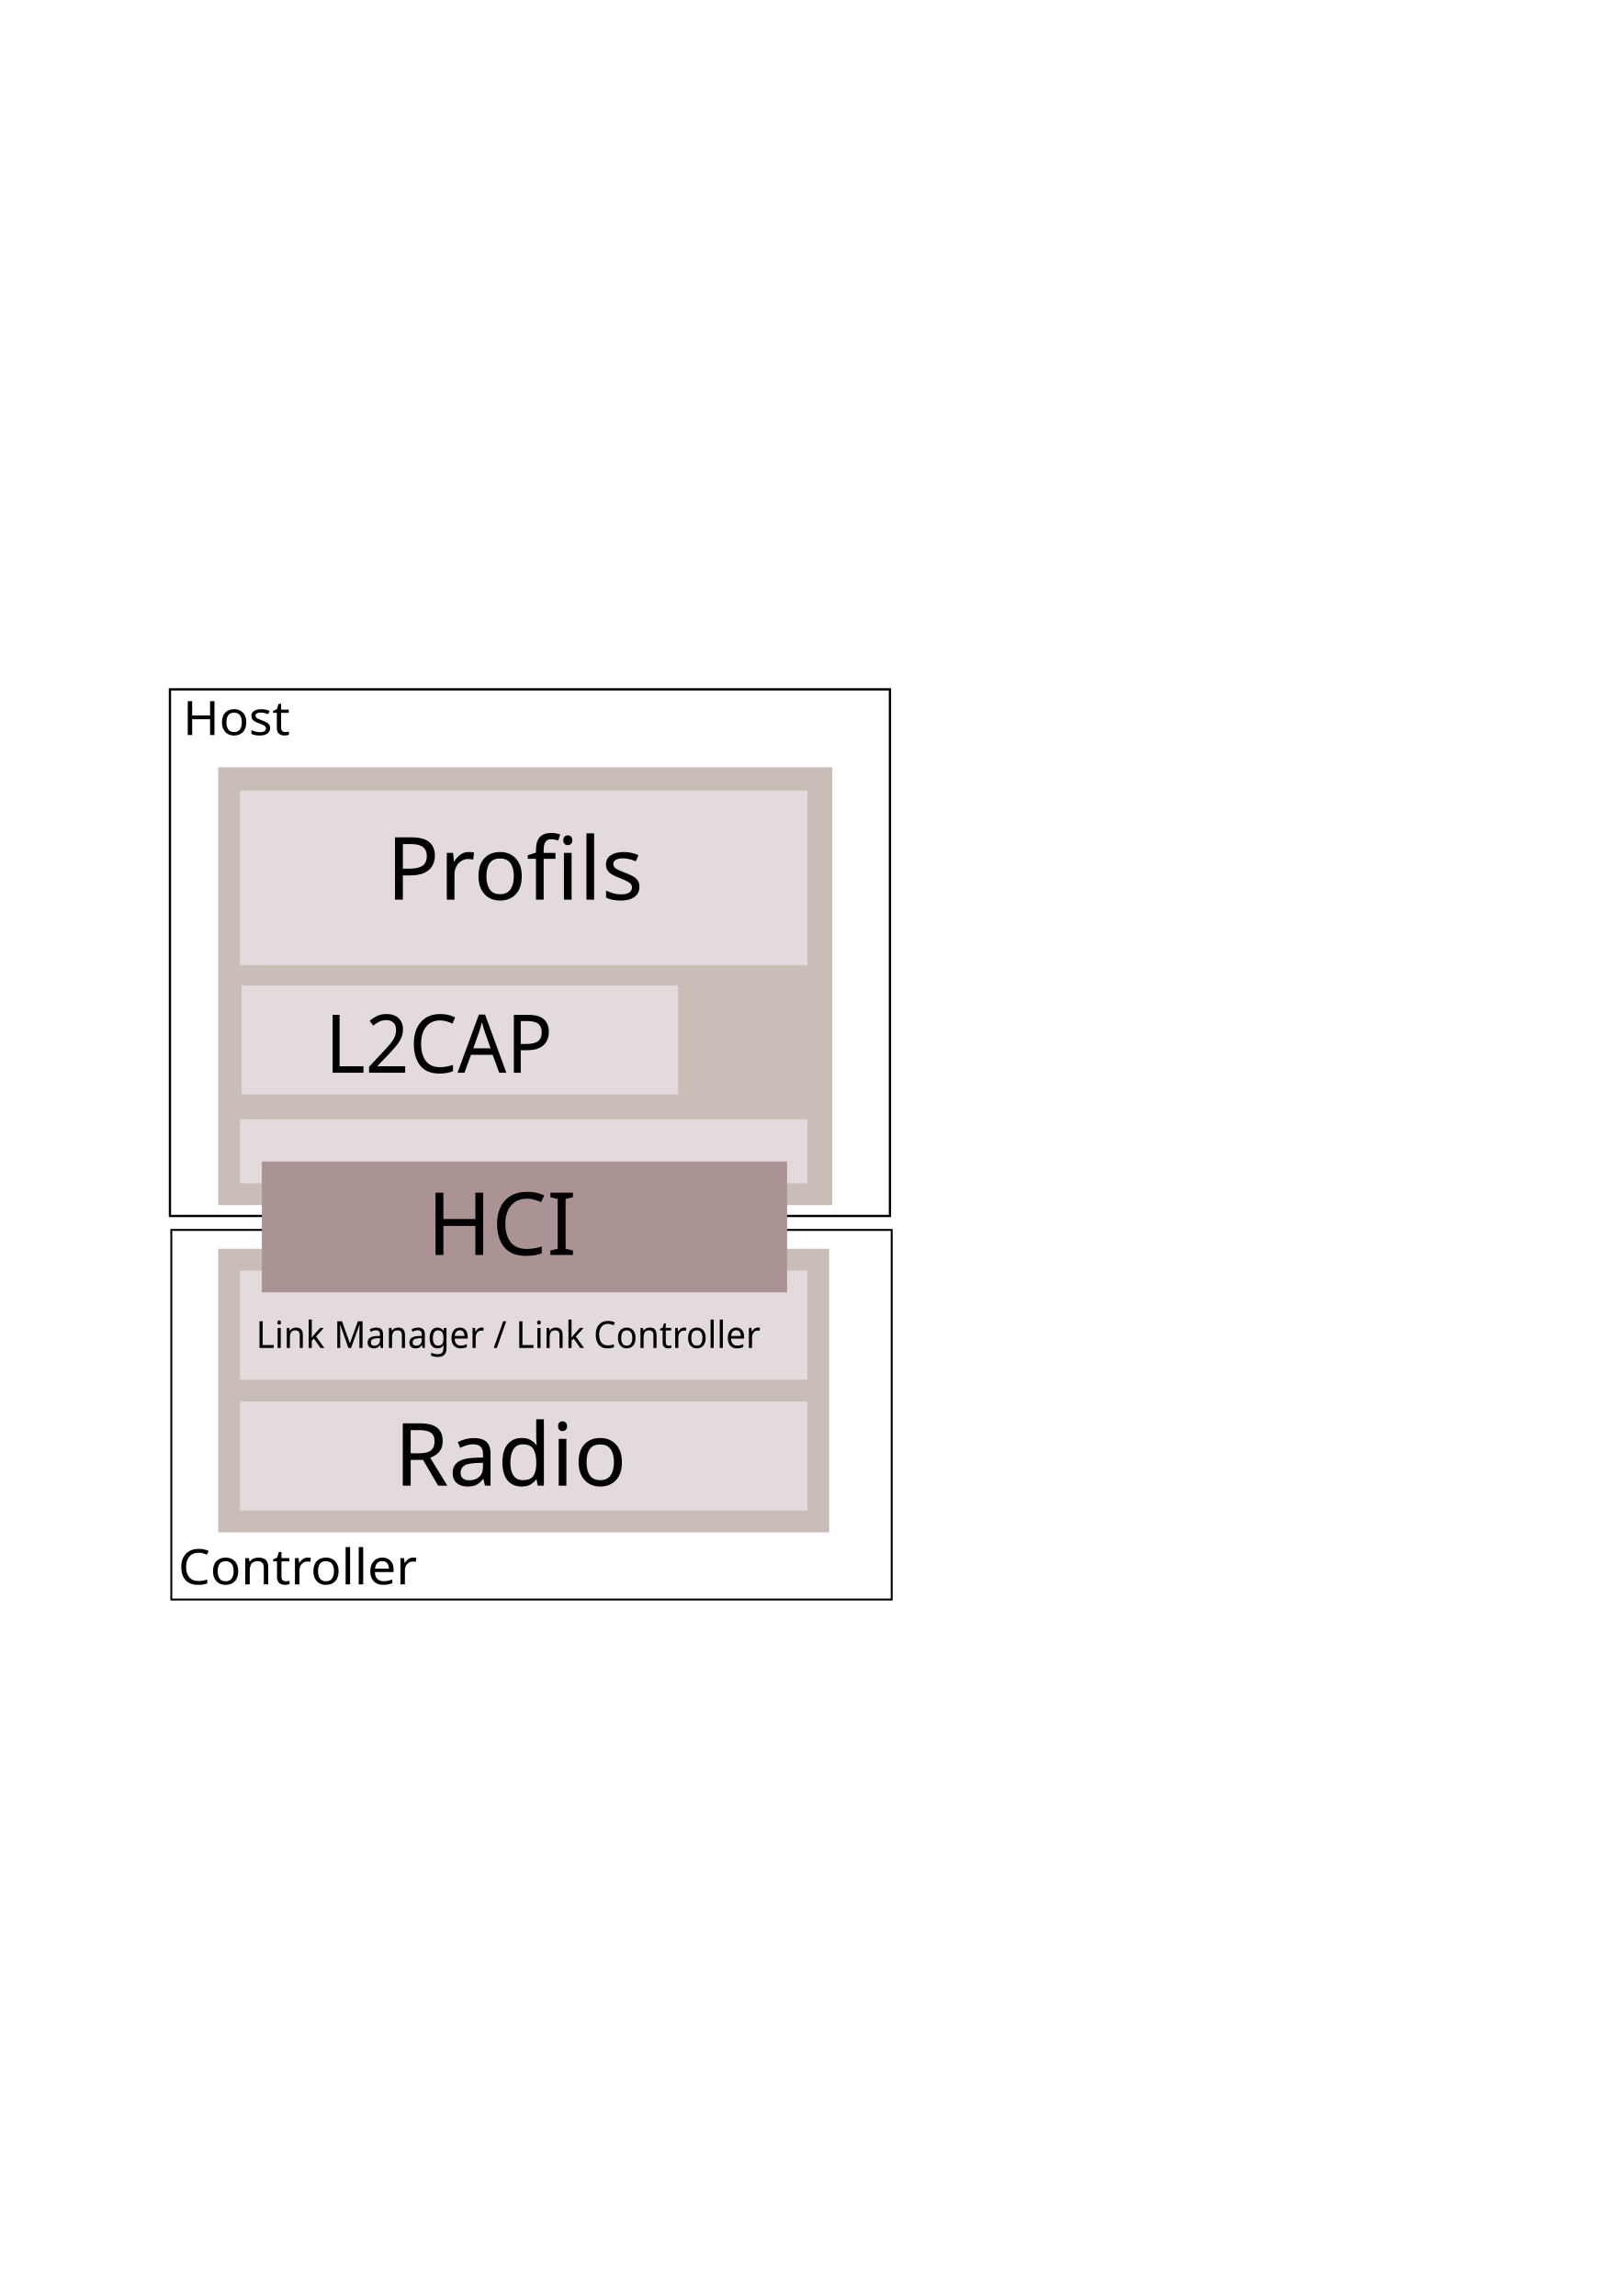
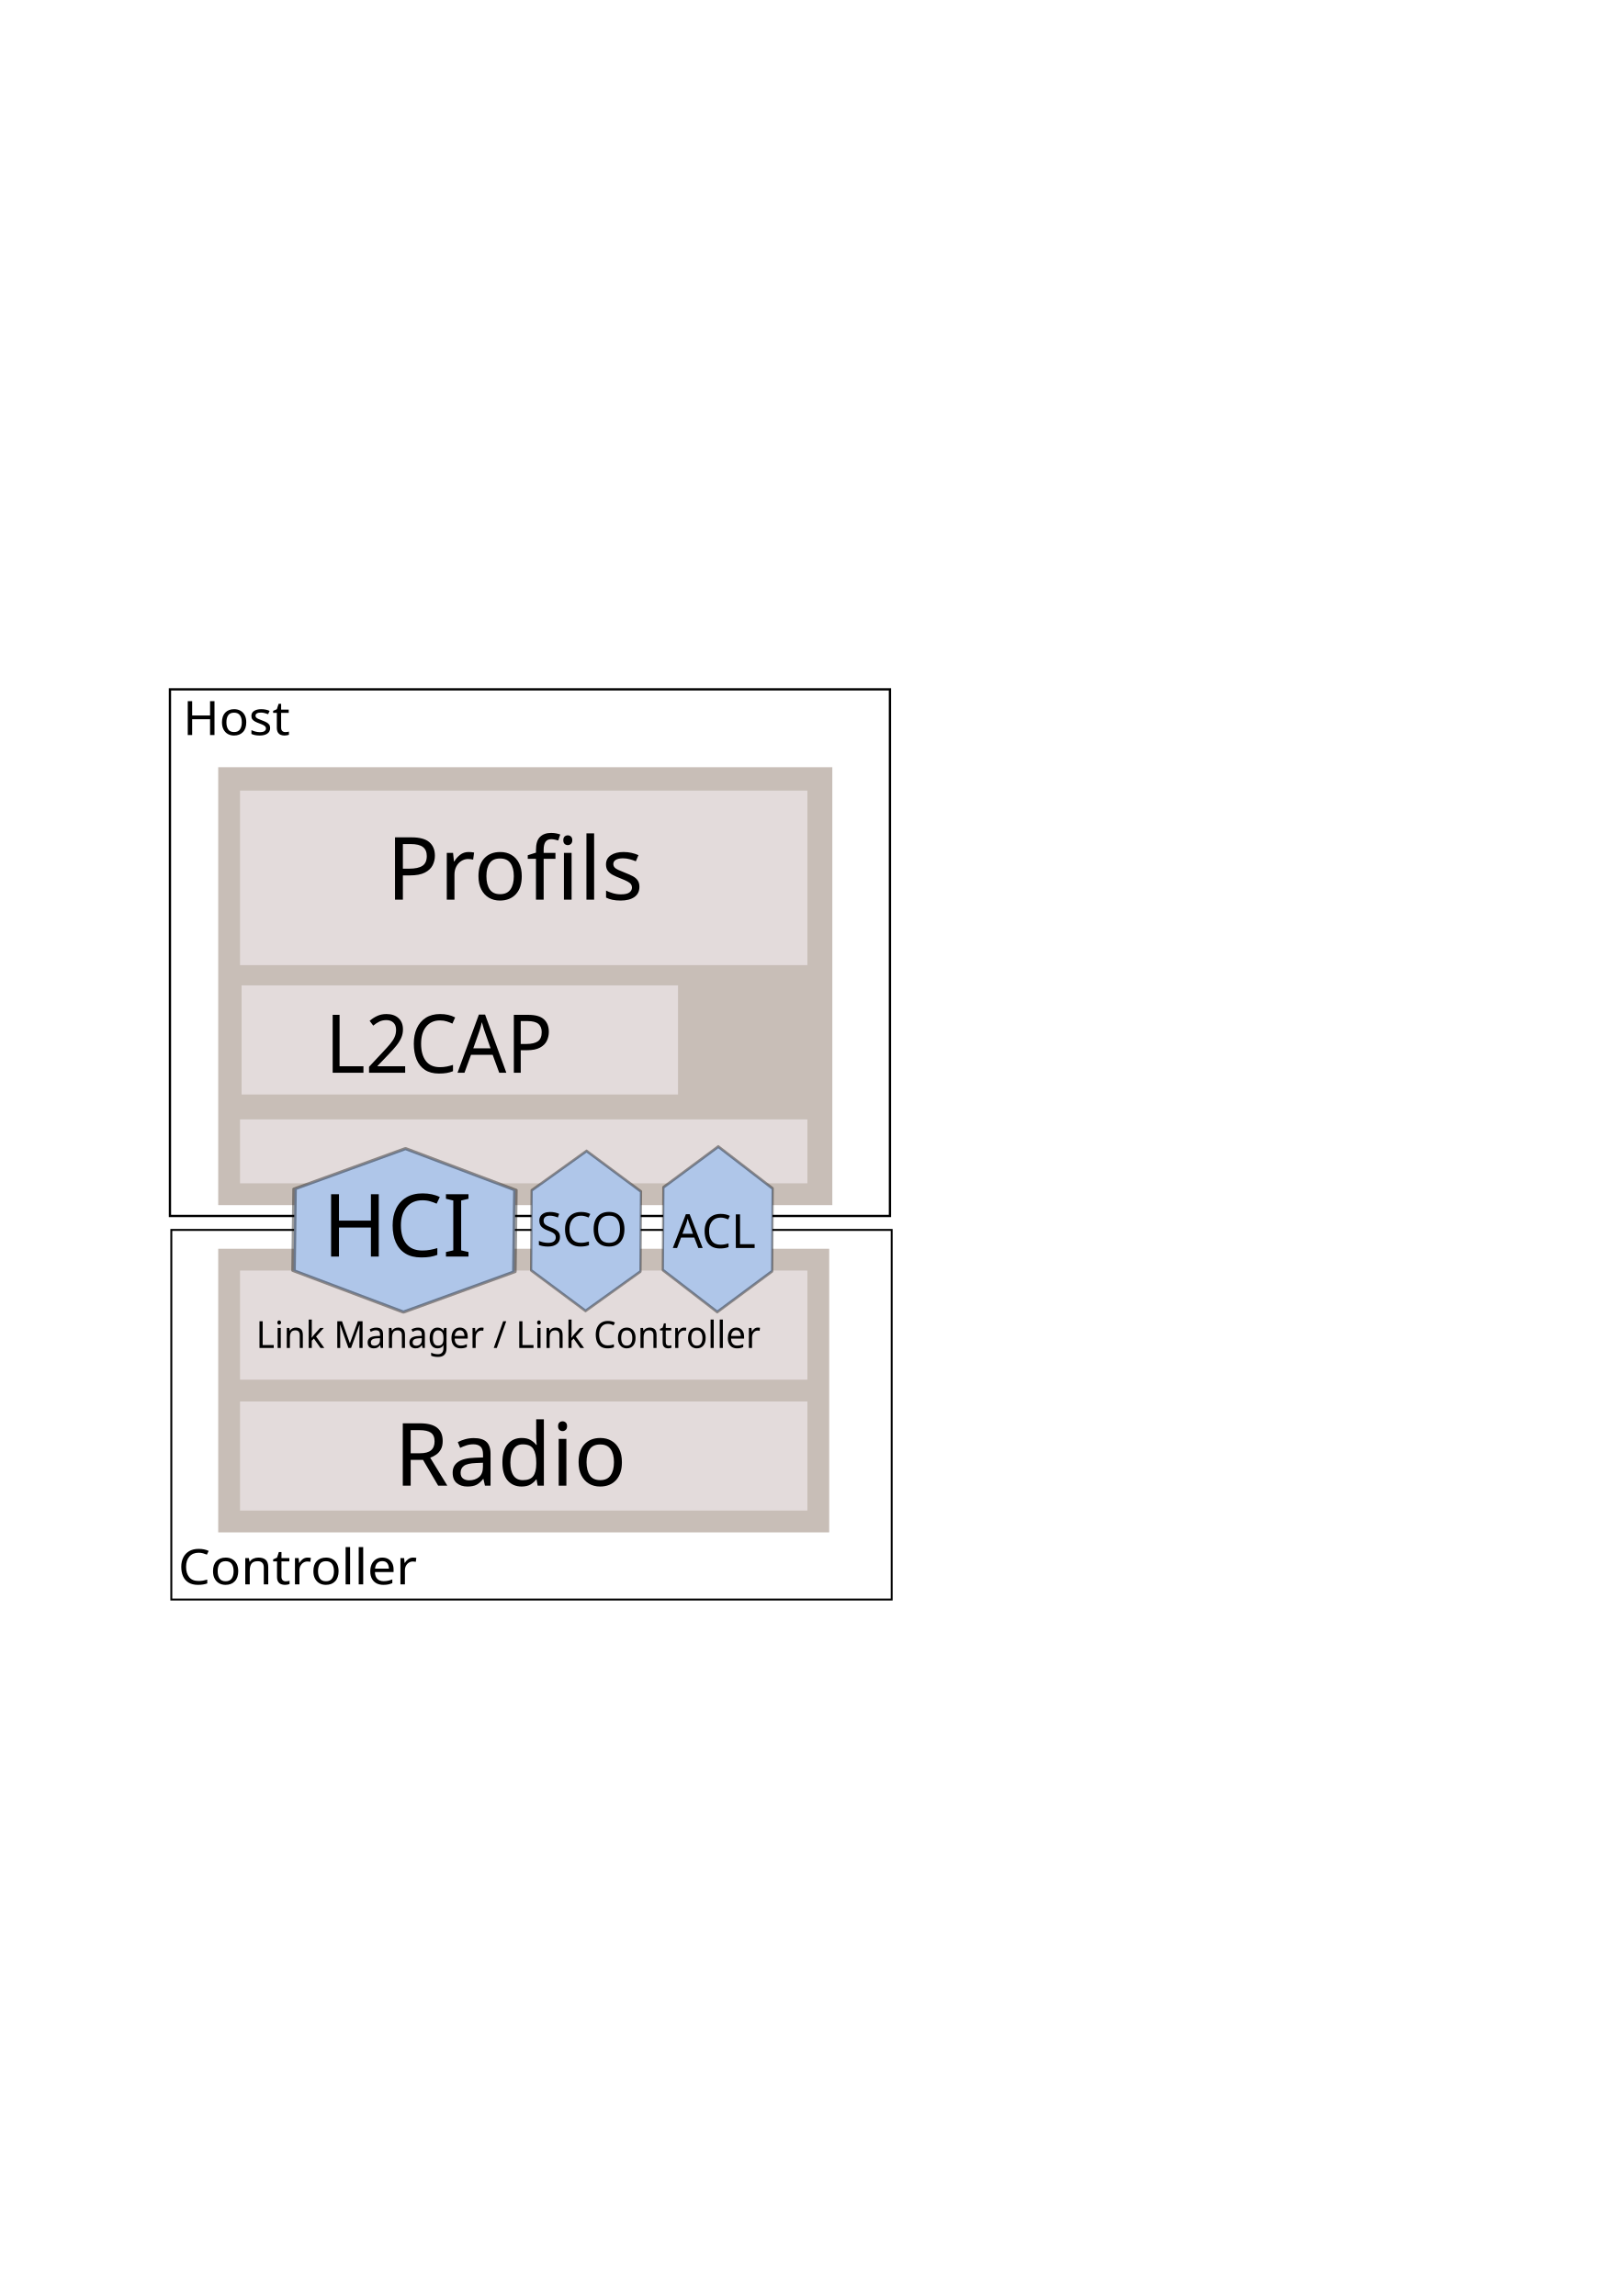
<svg xmlns="http://www.w3.org/2000/svg" width="210mm" height="297mm" viewBox="0 0 744.094 1052.362" id="svg2" version="1.1">
  <defs id="defs4" />
  <g id="layer1">
    <rect style="fill:#c8beb7" id="rect3340" width="280" height="130" x="100" y="572.362" />
    <rect style="fill:#c8beb7" id="rect3342" width="281.429" height="200.714" x="100" y="351.648" />
    <rect style="fill:#e3dbdb" id="rect3346" width="260" height="29.286" x="110" y="513.076" />
    <rect style="fill:none;fill-opacity:1;stroke:#000000;stroke-width:1.047;stroke-opacity:1" id="rect3395" width="329.953" height="241.381" x="77.881" y="315.957" />
    <rect style="fill:#e3dbdb" id="rect3348" width="200" height="50" x="110.714" y="451.648" />
    <rect style="fill:#e3dbdb" id="rect3350" width="260" height="50" x="110" y="582.362" />
    <rect style="fill:none;fill-opacity:1;stroke:#000000;stroke-width:0.878;stroke-opacity:1" id="rect3395-0" width="330.122" height="169.408" x="78.51" y="563.73" />
-     <rect style="fill:#ac9393" id="rect3344" width="240.714" height="60" x="120" y="532.362" />
    <rect style="fill:#e3dbdb" id="rect3352" width="260" height="50" x="110" y="642.362" />
-     <text xml:space="preserve" style="font-style:normal;font-weight:normal;font-size:40px;line-height:125%;font-family:sans-serif;letter-spacing:0px;word-spacing:0px;fill:#000000;fill-opacity:1;stroke:none;stroke-width:1px;stroke-linecap:butt;stroke-linejoin:miter;stroke-opacity:1" x="195.714" y="575.219" id="text3354">
-       <tspan id="tspan3356" x="195.714" y="575.219">HCI</tspan>
+     <path style="fill:#afc6e9;fill-opacity:1;stroke:#000000;stroke-width:1;stroke-linejoin:round;stroke-miterlimit:4;stroke-dasharray:none;stroke-opacity:0.392" id="path3436" d="m 203.571,575.934 -24.515,13.889 -24.286,-14.286 0.229,-28.175 24.515,-13.889 24.286,14.286 z" transform="matrix(2.073627,0,0,1.330034,-186.4145,-183.0899)" />
+     <text xml:space="preserve" style="font-style:normal;font-weight:normal;font-size:40px;line-height:125%;font-family:sans-serif;letter-spacing:0px;word-spacing:0px;fill:#000000;fill-opacity:1;stroke:none;stroke-width:1px;stroke-linecap:butt;stroke-linejoin:miter;stroke-opacity:1" x="147.857" y="575.934" id="text3354">
+       <tspan id="tspan3356" x="147.857" y="575.934">HCI</tspan>
    </text>
    <text xml:space="preserve" style="font-style:normal;font-weight:normal;font-size:36.107px;line-height:125%;font-family:sans-serif;letter-spacing:0px;word-spacing:0px;fill:#000000;fill-opacity:1;stroke:none;stroke-width:1px;stroke-linecap:butt;stroke-linejoin:miter;stroke-opacity:1" x="153.431" y="477.664" id="text3358" transform="scale(0.971478,1.029359)">
      <tspan id="tspan3360" x="153.431" y="477.664">L2CAP</tspan>
    </text>
    <rect style="fill:#e3dbdb" id="rect3362" width="260" height="80" x="110" y="362.362" />
    <text xml:space="preserve" style="font-style:normal;font-weight:normal;font-size:40px;line-height:125%;font-family:sans-serif;letter-spacing:0px;word-spacing:0px;fill:#000000;fill-opacity:1;stroke:none;stroke-width:1px;stroke-linecap:butt;stroke-linejoin:miter;stroke-opacity:1" x="180.714" y="680.934" id="text3364">
      <tspan id="tspan3366" x="180.714" y="680.934">Radio</tspan>
    </text>
    <text xml:space="preserve" style="font-style:normal;font-weight:normal;font-size:16.68px;line-height:125%;font-family:sans-serif;letter-spacing:0px;word-spacing:0px;fill:#000000;fill-opacity:1;stroke:none;stroke-width:1px;stroke-linecap:butt;stroke-linejoin:miter;stroke-opacity:1" x="120.423" y="601.971" id="text3368" transform="scale(0.9743213,1.026355)">
      <tspan id="tspan3370" x="120.423" y="601.971">Link Manager / Link Controller</tspan>
    </text>
    <text xml:space="preserve" style="font-style:normal;font-weight:normal;font-size:40px;line-height:125%;font-family:sans-serif;letter-spacing:0px;word-spacing:0px;fill:#000000;fill-opacity:1;stroke:none;stroke-width:1px;stroke-linecap:butt;stroke-linejoin:miter;stroke-opacity:1" x="177.143" y="412.362" id="text3372">
      <tspan id="tspan3374" x="177.143" y="412.362">Profils</tspan>
    </text>
    <text xml:space="preserve" style="font-style:normal;font-weight:normal;font-size:22.082px;line-height:125%;font-family:sans-serif;letter-spacing:0px;word-spacing:0px;fill:#000000;fill-opacity:1;stroke:none;stroke-width:1px;stroke-linecap:butt;stroke-linejoin:miter;stroke-opacity:1" x="82.562" y="342.233" id="text5646" transform="scale(1.01581,0.9844357)">
      <tspan id="tspan5648" x="82.562" y="342.233">Host</tspan>
    </text>
    <text xml:space="preserve" style="font-style:normal;font-weight:normal;font-size:22.859px;line-height:125%;font-family:sans-serif;letter-spacing:0px;word-spacing:0px;fill:#000000;fill-opacity:1;stroke:none;stroke-width:1px;stroke-linecap:butt;stroke-linejoin:miter;stroke-opacity:1" x="80.243" y="738.957" id="text5650" transform="scale(1.017592,0.9827123)">
      <tspan id="tspan5652" x="80.243" y="738.957">Controller</tspan>
    </text>
+     <path style="fill:#afc6e9;fill-opacity:1;stroke:#000000;stroke-width:1;stroke-linejoin:round;stroke-miterlimit:4;stroke-dasharray:none;stroke-opacity:0.392" id="path3436-2" d="m 203.571,575.934 -24.515,13.889 -24.286,-14.286 0.229,-28.175 24.515,-13.889 24.286,14.286 z" transform="matrix(1.026949,0,0,1.300801,84.45419,-166.401)" />
+     <path style="fill:#afc6e9;fill-opacity:1;stroke:#000000;stroke-width:1;stroke-linejoin:round;stroke-miterlimit:4;stroke-dasharray:none;stroke-opacity:0.392" id="path3436-2-0" d="m 203.571,575.934 -24.515,13.889 -24.286,-14.286 0.229,-28.175 24.515,-13.889 24.286,14.286 z" transform="matrix(1.026554,0,0,1.345229,144.8822,-192.1115)" />
+     <text xml:space="preserve" style="font-style:normal;font-weight:normal;font-size:21.502px;line-height:125%;font-family:sans-serif;letter-spacing:0px;word-spacing:0px;fill:#000000;fill-opacity:1;stroke:none;stroke-width:1px;stroke-linecap:butt;stroke-linejoin:miter;stroke-opacity:1" x="246.812" y="568.947" id="text4268" transform="scale(0.996172,1.003843)">
+       <tspan id="tspan4270" x="246.812" y="568.947">SCO</tspan>
+     </text>
+     <text xml:space="preserve" style="font-style:normal;font-weight:normal;font-size:21.502px;line-height:125%;font-family:sans-serif;letter-spacing:0px;word-spacing:0px;fill:#000000;fill-opacity:1;stroke:none;stroke-width:1px;stroke-linecap:butt;stroke-linejoin:miter;stroke-opacity:1" x="309.522" y="569.815" id="text4268-9" transform="scale(0.996172,1.003843)">
+       <tspan id="tspan4270-3" x="309.522" y="569.815">ACL</tspan>
+     </text>
  </g>
</svg>
